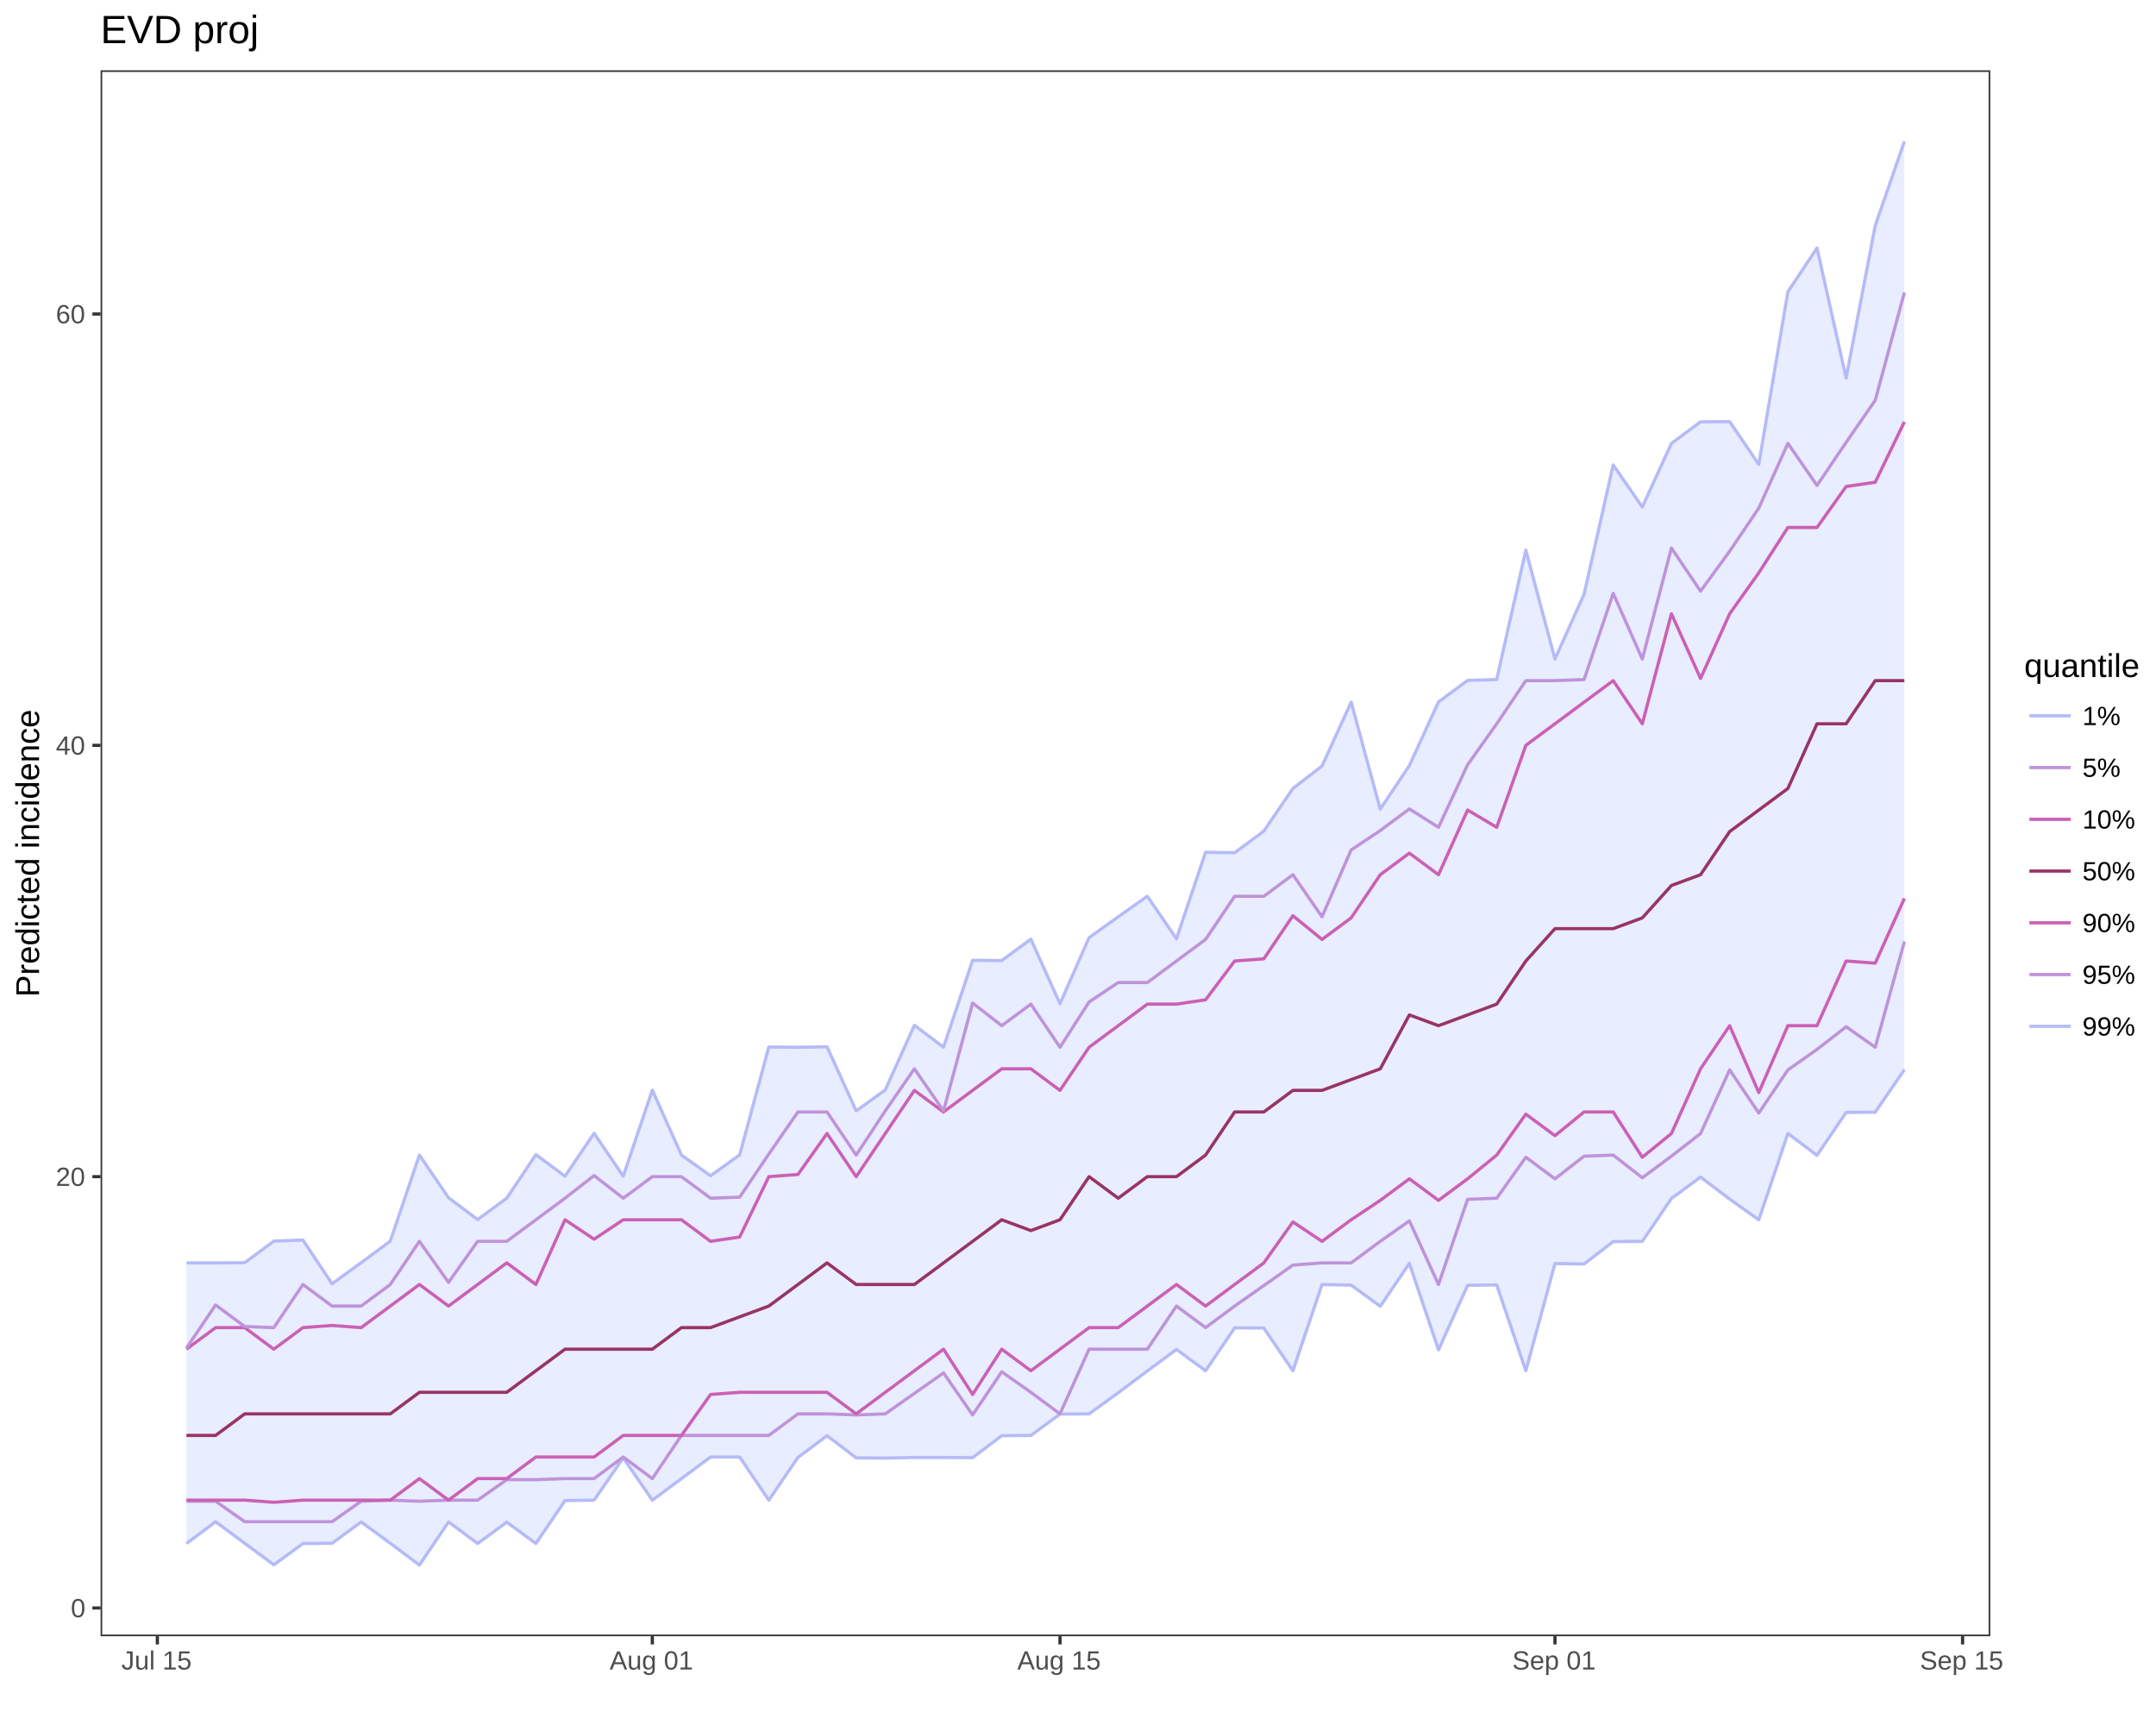
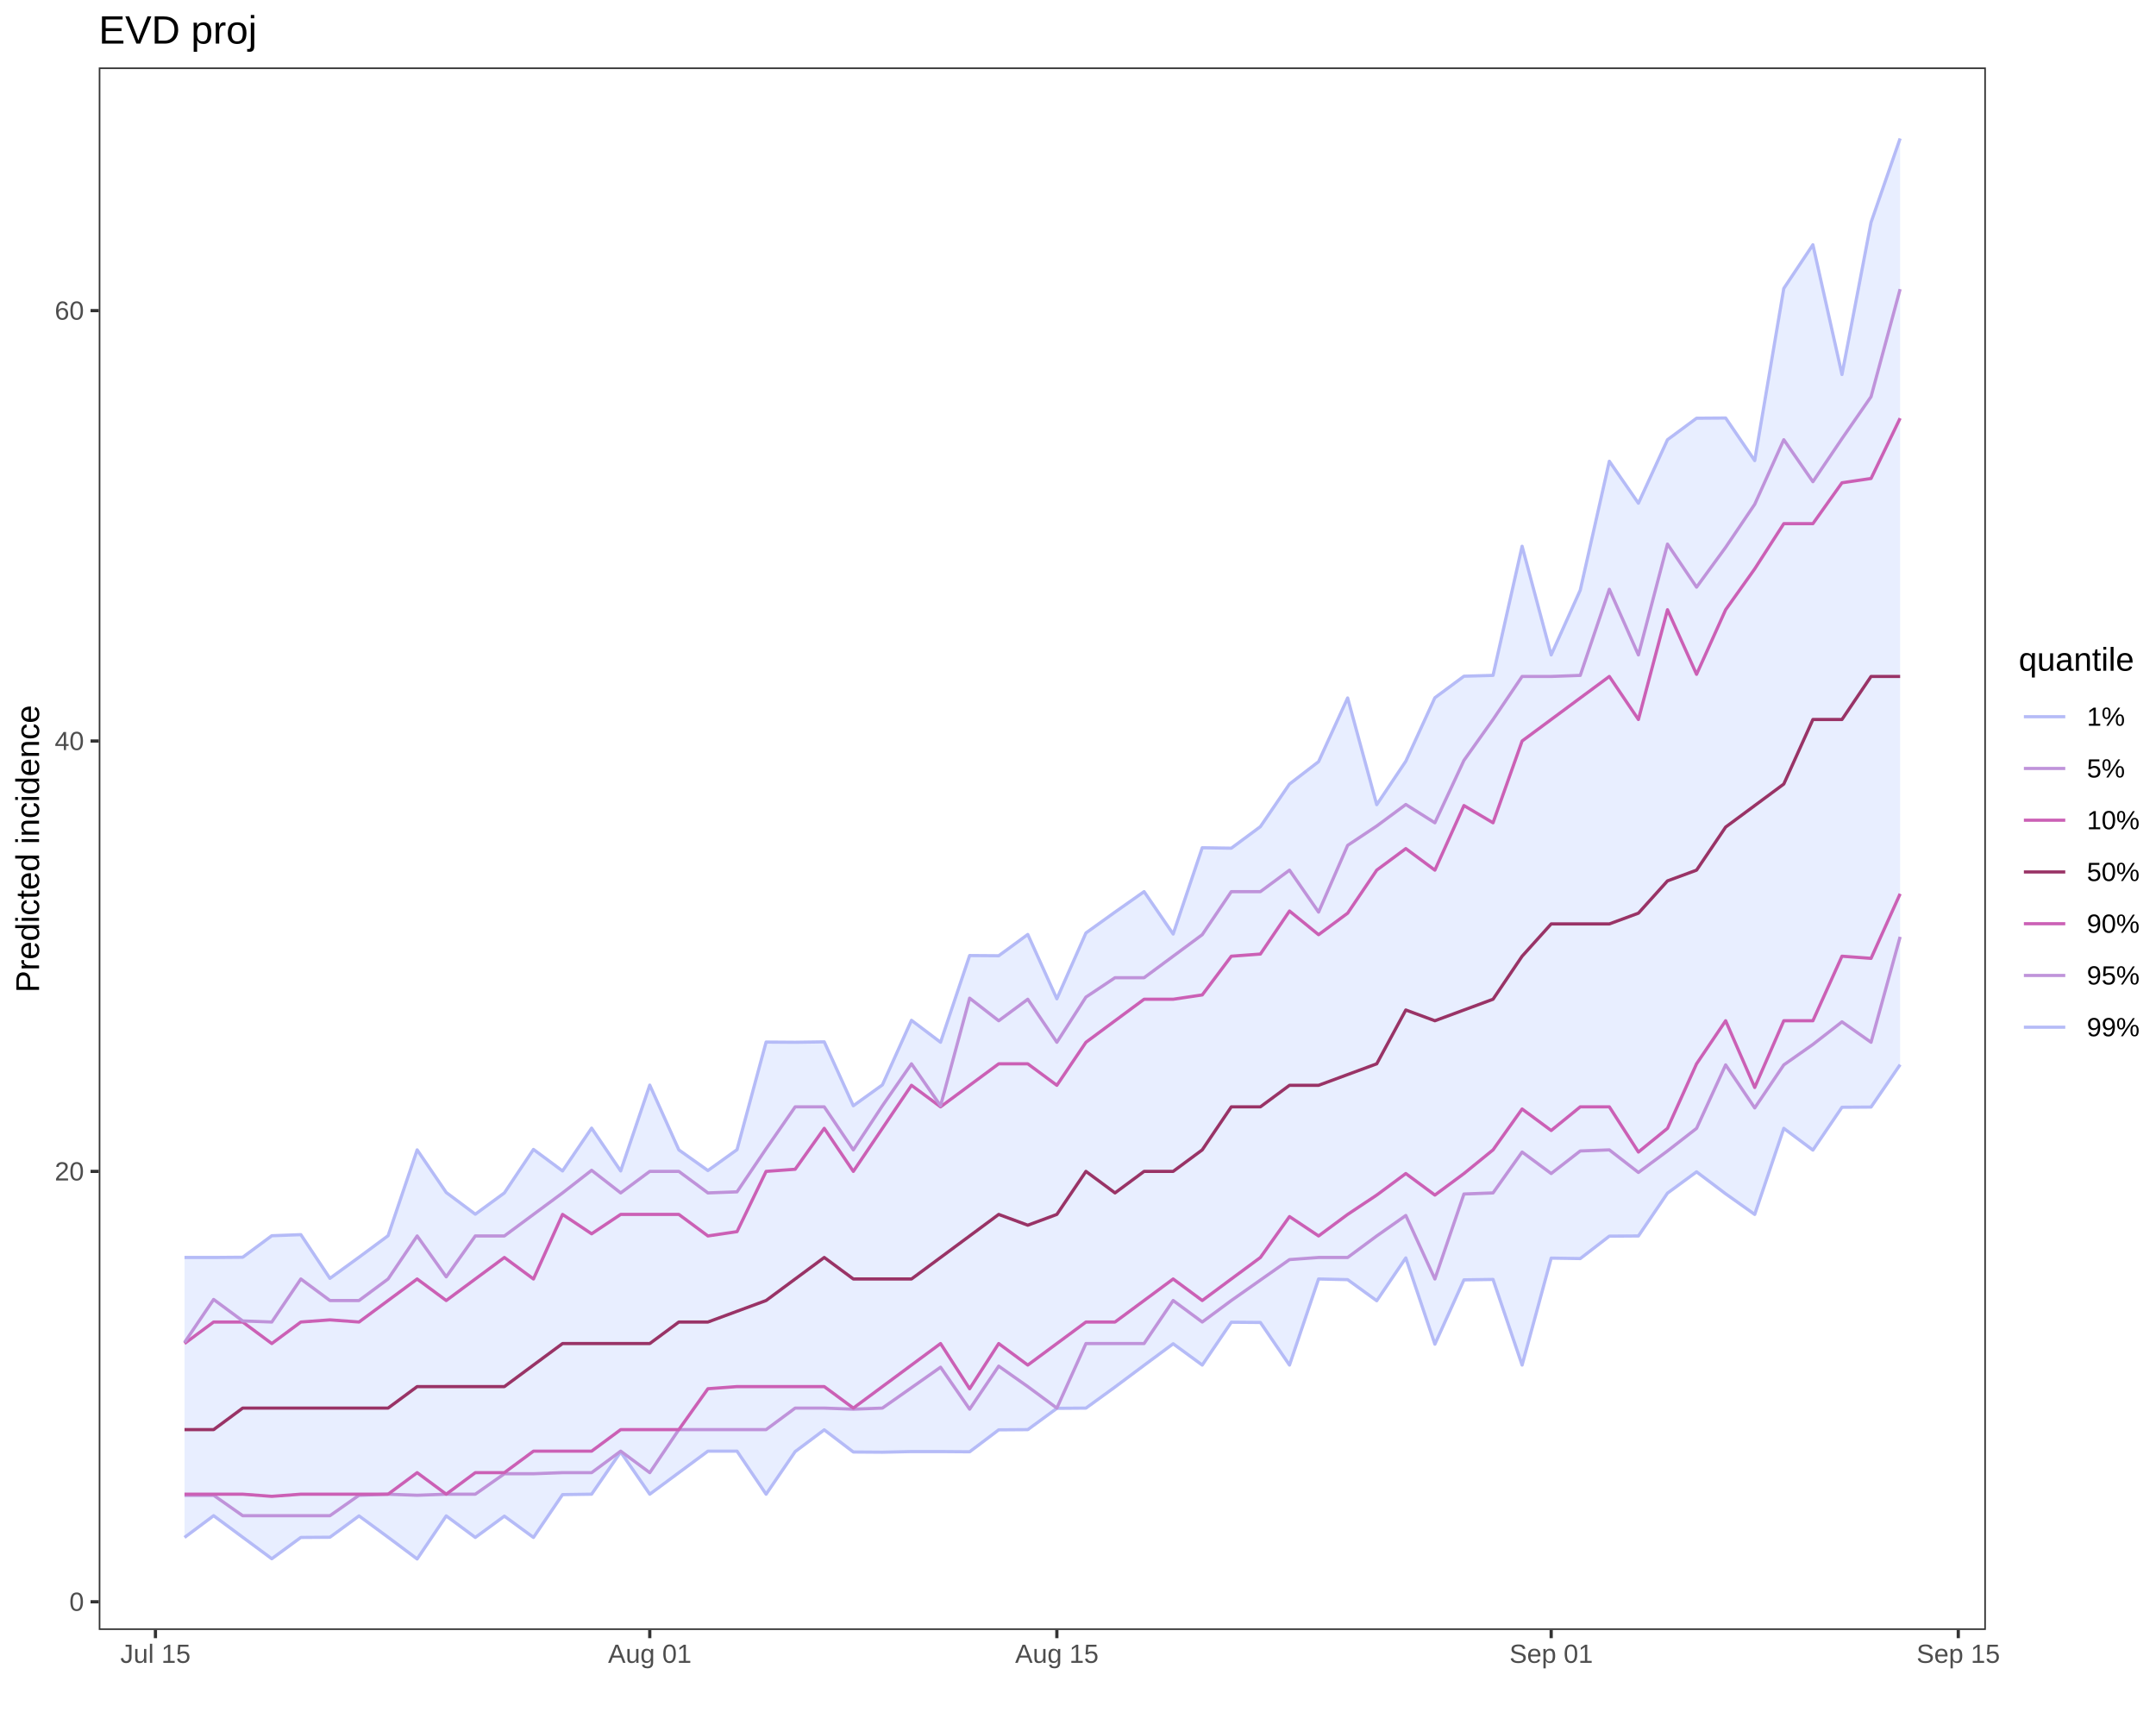
<svg xmlns="http://www.w3.org/2000/svg" viewBox="0 0 720.00 576.00">
  <defs>
    <style type="text/css">
-     line, polyline, path, rect, circle {
+     line, polyline, polygon, path, rect, circle {
      fill: none;
      stroke: #000000;
      stroke-linecap: round;
      stroke-linejoin: round;
      stroke-miterlimit: 10.00;
    }
  </style>
  </defs>
  <rect width="100%" height="100%" style="stroke: none; fill: #FFFFFF;" />
  <rect x="0.00" y="0.00" width="720.00" height="576.00" style="stroke-width: 1.07; stroke: #FFFFFF; fill: #FFFFFF;" />
  <defs>
-     <clipPath id="cpMzMuNTg4N3w2NjQuNjV8NTQ2LjM2fDIzLjQ3Njc=">
-       <rect x="33.59" y="23.48" width="631.06" height="522.88" />
+     <clipPath id="cpMzIuOTh8NjYzLjE5fDU0NC4yN3wyMi41Mg==">
+       <rect x="32.98" y="22.52" width="630.21" height="521.75" />
    </clipPath>
  </defs>
-   <rect x="33.59" y="23.48" width="631.06" height="522.88" style="stroke-width: 1.07; stroke: none; fill: #FFFFFF;" clip-path="url(#cpMzMuNTg4N3w2NjQuNjV8NTQ2LjM2fDIzLjQ3Njc=)" />
-   <polyline points="62.27,421.70 72.00,421.70 81.72,421.63 91.44,414.43 101.17,414.07 110.89,428.69 120.61,421.63 130.34,414.43 140.06,385.70 149.79,399.96 159.51,407.23 169.23,400.10 178.96,385.55 188.68,392.76 198.40,378.43 208.13,392.76 217.85,364.02 227.57,385.70 237.30,392.61 247.02,385.63 256.75,349.62 266.47,349.69 276.19,349.55 285.92,370.94 295.64,363.95 305.36,342.35 315.09,349.69 324.81,320.67 334.53,320.74 344.26,313.61 353.98,335.15 363.70,313.11 373.43,306.13 383.15,299.28 392.88,313.47 402.60,284.59 412.32,284.74 422.05,277.54 431.77,263.28 441.49,255.79 451.22,234.47 460.94,270.19 470.66,255.65 480.39,234.40 490.11,227.20 499.83,226.91 509.56,183.71 519.28,220.07 529.01,198.40 538.73,155.26 548.45,169.30 558.18,148.06 567.90,140.86 577.62,140.79 587.35,155.05 597.07,97.44 606.79,82.82 616.52,126.24 626.24,75.33 635.97,47.24 635.97,357.18 626.24,371.37 616.52,371.44 606.79,385.77 597.07,378.50 587.35,407.30 577.62,400.39 567.90,393.04 558.18,400.17 548.45,414.50 538.73,414.57 529.01,422.06 519.28,421.92 509.56,457.71 499.83,429.05 490.11,429.19 480.39,450.72 470.66,421.85 460.94,436.18 451.22,429.12 441.49,428.91 431.77,457.71 422.05,443.45 412.32,443.38 402.60,457.71 392.88,450.58 383.15,457.78 373.43,465.05 363.70,472.11 353.98,472.18 344.26,479.31 334.53,479.39 324.81,486.73 315.09,486.66 305.36,486.66 295.64,486.87 285.92,486.80 276.19,479.39 266.47,486.66 256.75,500.92 247.02,486.51 237.30,486.51 227.57,493.72 217.85,500.92 208.13,486.80 198.40,500.92 188.68,501.06 178.96,515.39 169.23,508.26 159.51,515.39 149.79,508.19 140.06,522.59 130.34,515.32 120.61,508.19 110.89,515.32 101.17,515.39 91.44,522.52 81.72,515.32 72.00,508.12 62.27,515.39 " style="stroke-width: 1.07; stroke: none; fill: #B3C6FF; fill-opacity: 0.30;" clip-path="url(#cpMzMuNTg4N3w2NjQuNjV8NTQ2LjM2fDIzLjQ3Njc=)" />
-   <polyline points="62.27,515.39 72.00,508.12 81.72,515.32 91.44,522.52 101.17,515.39 110.89,515.32 120.61,508.19 130.34,515.32 140.06,522.59 149.79,508.19 159.51,515.39 169.23,508.26 178.96,515.39 188.68,501.06 198.40,500.92 208.13,486.80 217.85,500.92 227.57,493.72 237.30,486.51 247.02,486.51 256.75,500.92 266.47,486.66 276.19,479.39 285.92,486.80 295.64,486.87 305.36,486.66 315.09,486.66 324.81,486.73 334.53,479.39 344.26,479.31 353.98,472.18 363.70,472.11 373.43,465.05 383.15,457.78 392.88,450.58 402.60,457.71 412.32,443.38 422.05,443.45 431.77,457.71 441.49,428.91 451.22,429.12 460.94,436.18 470.66,421.85 480.39,450.72 490.11,429.19 499.83,429.05 509.56,457.71 519.28,421.92 529.01,422.06 538.73,414.57 548.45,414.50 558.18,400.17 567.90,393.04 577.62,400.39 587.35,407.30 597.07,378.50 606.79,385.77 616.52,371.44 626.24,371.37 635.97,357.18 " style="stroke-width: 1.07; stroke: #B5BBF7; stroke-linecap: butt;" clip-path="url(#cpMzMuNTg4N3w2NjQuNjV8NTQ2LjM2fDIzLjQ3Njc=)" />
-   <polyline points="62.27,501.28 72.00,501.28 81.72,508.12 91.44,508.12 101.17,508.12 110.89,508.12 120.61,501.28 130.34,500.92 140.06,501.28 149.79,500.92 159.51,500.92 169.23,494.08 178.96,494.08 188.68,493.72 198.40,493.72 208.13,486.51 217.85,493.72 227.57,479.31 237.30,479.31 247.02,479.31 256.75,479.31 266.47,472.11 276.19,472.11 285.92,472.47 295.64,472.11 305.36,465.27 315.09,458.43 324.81,472.47 334.53,458.07 344.26,464.91 353.98,472.11 363.70,450.51 373.43,450.51 383.15,450.51 392.88,436.11 402.60,443.31 412.32,436.11 422.05,429.27 431.77,422.42 441.49,421.70 451.22,421.70 460.94,414.50 470.66,407.66 480.39,428.91 490.11,400.46 499.83,400.10 509.56,386.42 519.28,393.62 529.01,386.06 538.73,385.70 548.45,393.26 558.18,386.06 567.90,378.50 577.62,357.25 587.35,371.66 597.07,357.25 606.79,350.41 616.52,342.85 626.24,349.69 635.97,314.41 " style="stroke-width: 1.07; stroke: #BF93DA; stroke-linecap: butt;" clip-path="url(#cpMzMuNTg4N3w2NjQuNjV8NTQ2LjM2fDIzLjQ3Njc=)" />
-   <polyline points="62.27,500.92 72.00,500.92 81.72,500.92 91.44,501.64 101.17,500.92 110.89,500.92 120.61,500.92 130.34,500.92 140.06,493.72 149.79,500.92 159.51,493.72 169.23,493.72 178.96,486.51 188.68,486.51 198.40,486.51 208.13,479.31 217.85,479.31 227.57,479.31 237.30,465.63 247.02,464.91 256.75,464.91 266.47,464.91 276.19,464.91 285.92,472.11 295.64,464.91 305.36,457.71 315.09,450.51 324.81,465.63 334.53,450.51 344.26,457.71 353.98,450.51 363.70,443.31 373.43,443.31 383.15,436.11 392.88,428.91 402.60,436.11 412.32,428.91 422.05,421.70 431.77,408.02 441.49,414.50 451.22,407.30 460.94,400.82 470.66,393.62 480.39,400.82 490.11,393.62 499.83,385.70 509.56,372.02 519.28,379.22 529.01,371.30 538.73,371.30 548.45,386.42 558.18,378.50 567.90,356.89 577.62,342.49 587.35,364.81 597.07,342.49 606.79,342.49 616.52,320.89 626.24,321.61 635.97,300.00 " style="stroke-width: 1.07; stroke: #CB60B5; stroke-linecap: butt;" clip-path="url(#cpMzMuNTg4N3w2NjQuNjV8NTQ2LjM2fDIzLjQ3Njc=)" />
-   <polyline points="62.27,479.31 72.00,479.31 81.72,472.11 91.44,472.11 101.17,472.11 110.89,472.11 120.61,472.11 130.34,472.11 140.06,464.91 149.79,464.91 159.51,464.91 169.23,464.91 178.96,457.71 188.68,450.51 198.40,450.51 208.13,450.51 217.85,450.51 227.57,443.31 237.30,443.31 247.02,439.71 256.75,436.11 266.47,428.91 276.19,421.70 285.92,428.91 295.64,428.91 305.36,428.91 315.09,421.70 324.81,414.50 334.53,407.30 344.26,410.90 353.98,407.30 363.70,392.90 373.43,400.10 383.15,392.90 392.88,392.90 402.60,385.70 412.32,371.30 422.05,371.30 431.77,364.09 441.49,364.09 451.22,360.49 460.94,356.89 470.66,338.89 480.39,342.49 490.11,338.89 499.83,335.29 509.56,320.89 519.28,310.09 529.01,310.09 538.73,310.09 548.45,306.49 558.18,295.68 567.90,292.08 577.62,277.68 587.35,270.48 597.07,263.28 606.79,241.68 616.52,241.68 626.24,227.27 635.97,227.27 " style="stroke-width: 1.07; stroke: #993366; stroke-linecap: butt;" clip-path="url(#cpMzMuNTg4N3w2NjQuNjV8NTQ2LjM2fDIzLjQ3Njc=)" />
-   <polyline points="62.27,450.51 72.00,443.31 81.72,443.31 91.44,450.51 101.17,443.31 110.89,442.59 120.61,443.31 130.34,436.11 140.06,428.91 149.79,436.11 159.51,428.91 169.23,421.70 178.96,428.91 188.68,407.30 198.40,413.78 208.13,407.30 217.85,407.30 227.57,407.30 237.30,414.50 247.02,413.06 256.75,392.90 266.47,392.18 276.19,378.50 285.92,392.90 295.64,378.50 305.36,364.09 315.09,371.30 324.81,364.09 334.53,356.89 344.26,356.89 353.98,364.09 363.70,349.69 373.43,342.49 383.15,335.29 392.88,335.29 402.60,333.85 412.32,320.89 422.05,320.17 431.77,305.77 441.49,313.69 451.22,306.49 460.94,292.08 470.66,284.88 480.39,292.08 490.11,270.48 499.83,276.24 509.56,248.88 519.28,241.68 529.01,234.47 538.73,227.27 548.45,241.68 558.18,204.95 567.90,226.55 577.62,204.95 587.35,191.27 597.07,176.14 606.79,176.14 616.52,162.46 626.24,161.02 635.97,140.86 " style="stroke-width: 1.07; stroke: #CB60B5; stroke-linecap: butt;" clip-path="url(#cpMzMuNTg4N3w2NjQuNjV8NTQ2LjM2fDIzLjQ3Njc=)" />
-   <polyline points="62.27,450.15 72.00,435.75 81.72,442.95 91.44,443.31 101.17,428.91 110.89,436.11 120.61,436.11 130.34,428.91 140.06,414.50 149.79,428.19 159.51,414.50 169.23,414.50 178.96,407.30 188.68,400.10 198.40,392.54 208.13,400.10 217.85,392.90 227.57,392.90 237.30,400.10 247.02,399.74 256.75,385.34 266.47,371.30 276.19,371.30 285.92,385.70 295.64,370.94 305.36,356.89 315.09,370.94 324.81,334.93 334.53,342.49 344.26,335.29 353.98,349.69 363.70,334.57 373.43,328.09 383.15,328.09 392.88,320.89 402.60,313.69 412.32,299.28 422.05,299.28 431.77,292.08 441.49,306.13 451.22,283.80 460.94,277.32 470.66,270.12 480.39,276.24 490.11,255.36 499.83,241.68 509.56,227.27 519.28,227.27 529.01,226.91 538.73,198.11 548.45,220.07 558.18,182.99 567.90,197.39 577.62,184.07 587.35,169.66 597.07,148.06 606.79,162.10 616.52,147.70 626.24,133.66 635.97,97.65 " style="stroke-width: 1.07; stroke: #BF93DA; stroke-linecap: butt;" clip-path="url(#cpMzMuNTg4N3w2NjQuNjV8NTQ2LjM2fDIzLjQ3Njc=)" />
-   <polyline points="62.27,421.70 72.00,421.70 81.72,421.63 91.44,414.43 101.17,414.07 110.89,428.69 120.61,421.63 130.34,414.43 140.06,385.70 149.79,399.96 159.51,407.23 169.23,400.10 178.96,385.55 188.68,392.76 198.40,378.43 208.13,392.76 217.85,364.02 227.57,385.70 237.30,392.61 247.02,385.63 256.75,349.62 266.47,349.69 276.19,349.55 285.92,370.94 295.64,363.95 305.36,342.35 315.09,349.69 324.81,320.67 334.53,320.74 344.26,313.61 353.98,335.15 363.70,313.11 373.43,306.13 383.15,299.28 392.88,313.47 402.60,284.59 412.32,284.74 422.05,277.54 431.77,263.28 441.49,255.79 451.22,234.47 460.94,270.19 470.66,255.65 480.39,234.40 490.11,227.20 499.83,226.91 509.56,183.71 519.28,220.07 529.01,198.40 538.73,155.26 548.45,169.30 558.18,148.06 567.90,140.86 577.62,140.79 587.35,155.05 597.07,97.44 606.79,82.82 616.52,126.24 626.24,75.33 635.97,47.24 " style="stroke-width: 1.07; stroke: #B5BBF7; stroke-linecap: butt;" clip-path="url(#cpMzMuNTg4N3w2NjQuNjV8NTQ2LjM2fDIzLjQ3Njc=)" />
-   <rect x="33.59" y="23.48" width="631.06" height="522.88" style="stroke-width: 1.07; stroke: #333333;" clip-path="url(#cpMzMuNTg4N3w2NjQuNjV8NTQ2LjM2fDIzLjQ3Njc=)" />
+   <rect x="32.98" y="22.52" width="630.21" height="521.75" style="stroke-width: 1.07; stroke: none; fill: #FFFFFF;" clip-path="url(#cpMzIuOTh8NjYzLjE5fDU0NC4yN3wyMi41Mg==)" />
+   <polygon points="61.62,419.89 71.34,419.89 81.05,419.81 90.76,412.63 100.47,412.27 110.18,426.86 119.89,419.81 129.60,412.63 139.31,383.96 149.02,398.19 158.73,405.44 168.44,398.33 178.15,383.81 187.86,391.00 197.57,376.70 207.28,391.00 216.99,362.33 226.70,383.96 236.41,390.86 246.13,383.89 255.84,347.96 265.55,348.03 275.26,347.89 284.97,369.23 294.68,362.26 304.39,340.70 314.10,348.03 323.81,319.07 333.52,319.14 343.23,312.03 352.94,333.52 362.65,311.53 372.36,304.56 382.07,297.73 391.78,311.89 401.49,283.07 411.20,283.22 420.91,276.03 430.63,261.80 440.34,254.33 450.05,233.06 459.76,268.70 469.47,254.19 479.18,232.99 488.89,225.80 498.60,225.52 508.31,182.40 518.02,218.69 527.73,197.06 537.44,154.02 547.15,168.03 556.86,146.83 566.57,139.65 576.28,139.58 585.99,153.80 595.70,96.32 605.42,81.73 615.13,125.06 624.84,74.26 634.55,46.24 634.55,355.50 624.84,369.66 615.13,369.73 605.42,384.03 595.70,376.77 585.99,405.51 576.28,398.62 566.57,391.29 556.86,398.40 547.15,412.70 537.44,412.77 527.73,420.25 518.02,420.10 508.31,455.81 498.60,427.22 488.89,427.36 479.18,448.84 469.47,420.03 459.76,434.33 450.05,427.29 440.34,427.07 430.63,455.81 420.91,441.59 411.20,441.51 401.49,455.81 391.78,448.70 382.07,455.89 372.36,463.14 362.65,470.18 352.94,470.26 343.23,477.37 333.52,477.44 323.81,484.77 314.10,484.70 304.39,484.70 294.68,484.91 284.97,484.84 275.26,477.44 265.55,484.70 255.84,498.93 246.13,484.56 236.41,484.56 226.70,491.74 216.99,498.93 207.28,484.84 197.57,498.93 187.86,499.07 178.15,513.37 168.44,506.26 158.73,513.37 149.02,506.18 139.31,520.56 129.60,513.30 119.89,506.18 110.18,513.30 100.47,513.37 90.76,520.48 81.05,513.30 71.34,506.11 61.62,513.37 " style="stroke-width: 1.07; stroke: none; fill: #B3C6FF; fill-opacity: 0.30;" clip-path="url(#cpMzIuOTh8NjYzLjE5fDU0NC4yN3wyMi41Mg==)" />
+   <polyline points="61.62,513.37 71.34,506.11 81.05,513.30 90.76,520.48 100.47,513.37 110.18,513.30 119.89,506.18 129.60,513.30 139.31,520.56 149.02,506.18 158.73,513.37 168.44,506.26 178.15,513.37 187.86,499.07 197.57,498.93 207.28,484.84 216.99,498.93 226.70,491.74 236.41,484.56 246.13,484.56 255.84,498.93 265.55,484.70 275.26,477.44 284.97,484.84 294.68,484.91 304.39,484.70 314.10,484.70 323.81,484.77 333.52,477.44 343.23,477.37 352.94,470.26 362.65,470.18 372.36,463.14 382.07,455.89 391.78,448.70 401.49,455.81 411.20,441.51 420.91,441.59 430.63,455.81 440.34,427.07 450.05,427.29 459.76,434.33 469.47,420.03 479.18,448.84 488.89,427.36 498.60,427.22 508.31,455.81 518.02,420.10 527.73,420.25 537.44,412.77 547.15,412.70 556.86,398.40 566.57,391.29 576.28,398.62 585.99,405.51 595.70,376.77 605.42,384.03 615.13,369.73 624.84,369.66 634.55,355.50 " style="stroke-width: 1.07; stroke: #B5BBF7; stroke-linecap: butt;" clip-path="url(#cpMzIuOTh8NjYzLjE5fDU0NC4yN3wyMi41Mg==)" />
+   <polyline points="61.62,499.29 71.34,499.29 81.05,506.11 90.76,506.11 100.47,506.11 110.18,506.11 119.89,499.29 129.60,498.93 139.31,499.29 149.02,498.93 158.73,498.93 168.44,492.10 178.15,492.10 187.86,491.74 197.57,491.74 207.28,484.56 216.99,491.74 226.70,477.37 236.41,477.37 246.13,477.37 255.84,477.37 265.55,470.18 275.26,470.18 284.97,470.54 294.68,470.18 304.39,463.36 314.10,456.53 323.81,470.54 333.52,456.17 343.23,463.00 352.94,470.18 362.65,448.63 372.36,448.63 382.07,448.63 391.78,434.26 401.49,441.44 411.20,434.26 420.91,427.43 430.63,420.60 440.34,419.89 450.05,419.89 459.76,412.70 469.47,405.87 479.18,427.07 488.89,398.69 498.60,398.33 508.31,384.68 518.02,391.86 527.73,384.32 537.44,383.96 547.15,391.50 556.86,384.32 566.57,376.77 576.28,355.58 585.99,369.95 595.70,355.58 605.42,348.75 615.13,341.20 624.84,348.03 634.55,312.82 " style="stroke-width: 1.07; stroke: #BF93DA; stroke-linecap: butt;" clip-path="url(#cpMzIuOTh8NjYzLjE5fDU0NC4yN3wyMi41Mg==)" />
+   <polyline points="61.62,498.93 71.34,498.93 81.05,498.93 90.76,499.65 100.47,498.93 110.18,498.93 119.89,498.93 129.60,498.93 139.31,491.74 149.02,498.93 158.73,491.74 168.44,491.74 178.15,484.56 187.86,484.56 197.57,484.56 207.28,477.37 216.99,477.37 226.70,477.37 236.41,463.72 246.13,463.00 255.84,463.00 265.55,463.00 275.26,463.00 284.97,470.18 294.68,463.00 304.39,455.81 314.10,448.63 323.81,463.72 333.52,448.63 343.23,455.81 352.94,448.63 362.65,441.44 372.36,441.44 382.07,434.26 391.78,427.07 401.49,434.26 411.20,427.07 420.91,419.89 430.63,406.23 440.34,412.70 450.05,405.51 459.76,399.05 469.47,391.86 479.18,399.05 488.89,391.86 498.60,383.96 508.31,370.31 518.02,377.49 527.73,369.59 537.44,369.59 547.15,384.68 556.86,376.77 566.57,355.22 576.28,340.84 585.99,363.12 595.70,340.84 605.42,340.84 615.13,319.29 624.84,320.01 634.55,298.45 " style="stroke-width: 1.07; stroke: #CB60B5; stroke-linecap: butt;" clip-path="url(#cpMzIuOTh8NjYzLjE5fDU0NC4yN3wyMi41Mg==)" />
+   <polyline points="61.62,477.37 71.34,477.37 81.05,470.18 90.76,470.18 100.47,470.18 110.18,470.18 119.89,470.18 129.60,470.18 139.31,463.00 149.02,463.00 158.73,463.00 168.44,463.00 178.15,455.81 187.86,448.63 197.57,448.63 207.28,448.63 216.99,448.63 226.70,441.44 236.41,441.44 246.13,437.85 255.84,434.26 265.55,427.07 275.26,419.89 284.97,427.07 294.68,427.07 304.39,427.07 314.10,419.89 323.81,412.70 333.52,405.51 343.23,409.11 352.94,405.51 362.65,391.14 372.36,398.33 382.07,391.14 391.78,391.14 401.49,383.96 411.20,369.59 420.91,369.59 430.63,362.40 440.34,362.40 450.05,358.81 459.76,355.22 469.47,337.25 479.18,340.84 488.89,337.25 498.60,333.66 508.31,319.29 518.02,308.51 527.73,308.51 537.44,308.51 547.15,304.92 556.86,294.14 566.57,290.55 576.28,276.17 585.99,268.99 595.70,261.80 605.42,240.25 615.13,240.25 624.84,225.88 634.55,225.88 " style="stroke-width: 1.07; stroke: #993366; stroke-linecap: butt;" clip-path="url(#cpMzIuOTh8NjYzLjE5fDU0NC4yN3wyMi41Mg==)" />
+   <polyline points="61.62,448.63 71.34,441.44 81.05,441.44 90.76,448.63 100.47,441.44 110.18,440.72 119.89,441.44 129.60,434.26 139.31,427.07 149.02,434.26 158.73,427.07 168.44,419.89 178.15,427.07 187.86,405.51 197.57,411.98 207.28,405.51 216.99,405.51 226.70,405.51 236.41,412.70 246.13,411.26 255.84,391.14 265.55,390.43 275.26,376.77 284.97,391.14 294.68,376.77 304.39,362.40 314.10,369.59 323.81,362.40 333.52,355.22 343.23,355.22 352.94,362.40 362.65,348.03 372.36,340.84 382.07,333.66 391.78,333.66 401.49,332.22 411.20,319.29 420.91,318.57 430.63,304.20 440.34,312.10 450.05,304.92 459.76,290.55 469.47,283.36 479.18,290.55 488.89,268.99 498.60,274.74 508.31,247.43 518.02,240.25 527.73,233.06 537.44,225.88 547.15,240.25 556.86,203.60 566.57,225.16 576.28,203.60 585.99,189.95 595.70,174.86 605.42,174.86 615.13,161.21 624.84,159.77 634.55,139.65 " style="stroke-width: 1.07; stroke: #CB60B5; stroke-linecap: butt;" clip-path="url(#cpMzIuOTh8NjYzLjE5fDU0NC4yN3wyMi41Mg==)" />
+   <polyline points="61.62,448.27 71.34,433.90 81.05,441.08 90.76,441.44 100.47,427.07 110.18,434.26 119.89,434.26 129.60,427.07 139.31,412.70 149.02,426.35 158.73,412.70 168.44,412.70 178.15,405.51 187.86,398.33 197.57,390.78 207.28,398.33 216.99,391.14 226.70,391.14 236.41,398.33 246.13,397.97 255.84,383.60 265.55,369.59 275.26,369.59 284.97,383.96 294.68,369.23 304.39,355.22 314.10,369.23 323.81,333.30 333.52,340.84 343.23,333.66 352.94,348.03 362.65,332.94 372.36,326.47 382.07,326.47 391.78,319.29 401.49,312.10 411.20,297.73 420.91,297.73 430.63,290.55 440.34,304.56 450.05,282.28 459.76,275.82 469.47,268.63 479.18,274.74 488.89,253.90 498.60,240.25 508.31,225.88 518.02,225.88 527.73,225.52 537.44,196.77 547.15,218.69 556.86,181.68 566.57,196.06 576.28,182.76 585.99,168.39 595.70,146.83 605.42,160.85 615.13,146.48 624.84,132.46 634.55,96.54 " style="stroke-width: 1.07; stroke: #BF93DA; stroke-linecap: butt;" clip-path="url(#cpMzIuOTh8NjYzLjE5fDU0NC4yN3wyMi41Mg==)" />
+   <polyline points="61.62,419.89 71.34,419.89 81.05,419.81 90.76,412.63 100.47,412.27 110.18,426.86 119.89,419.81 129.60,412.63 139.31,383.96 149.02,398.19 158.73,405.44 168.44,398.33 178.15,383.81 187.86,391.00 197.57,376.70 207.28,391.00 216.99,362.33 226.70,383.96 236.41,390.86 246.13,383.89 255.84,347.96 265.55,348.03 275.26,347.89 284.97,369.23 294.68,362.26 304.39,340.70 314.10,348.03 323.81,319.07 333.52,319.14 343.23,312.03 352.94,333.52 362.65,311.53 372.36,304.56 382.07,297.73 391.78,311.89 401.49,283.07 411.20,283.22 420.91,276.03 430.63,261.80 440.34,254.33 450.05,233.06 459.76,268.70 469.47,254.19 479.18,232.99 488.89,225.80 498.60,225.52 508.31,182.40 518.02,218.69 527.73,197.06 537.44,154.02 547.15,168.03 556.86,146.83 566.57,139.65 576.28,139.58 585.99,153.80 595.70,96.32 605.42,81.73 615.13,125.06 624.84,74.26 634.55,46.24 " style="stroke-width: 1.07; stroke: #B5BBF7; stroke-linecap: butt;" clip-path="url(#cpMzIuOTh8NjYzLjE5fDU0NC4yN3wyMi41Mg==)" />
+   <rect x="32.98" y="22.52" width="630.21" height="521.75" style="stroke-width: 1.07; stroke: #333333;" clip-path="url(#cpMzIuOTh8NjYzLjE5fDU0NC4yN3wyMi41Mg==)" />
  <defs>
-     <clipPath id="cpMHw3MjB8NTc2fDA=">
+     <clipPath id="cpMC4wMHw3MjAuMDB8NTc2LjAwfDAuMDA=">
      <rect x="0.00" y="0.00" width="720.00" height="576.00" />
    </clipPath>
  </defs>
-   <g clip-path="url(#cpMHw3MjB8NTc2fDA=)">
-     <text x="23.65" y="540.02" style="font-size: 8.80px; fill: #4D4D4D; font-family: Liberation Sans;" textLength="5.01px" lengthAdjust="spacingAndGlyphs">0</text>
+   <g clip-path="url(#cpMC4wMHw3MjAuMDB8NTc2LjAwfDAuMDA=)">
+     <text x="23.16" y="537.88" style="font-size: 8.80px; fill: #4D4D4D; font-family: Liberation Sans;" textLength="4.89px" lengthAdjust="spacingAndGlyphs">0</text>
  </g>
-   <g clip-path="url(#cpMHw3MjB8NTc2fDA=)">
-     <text x="18.65" y="395.99" style="font-size: 8.80px; fill: #4D4D4D; font-family: Liberation Sans;" textLength="10.01px" lengthAdjust="spacingAndGlyphs">20</text>
+   <g clip-path="url(#cpMC4wMHw3MjAuMDB8NTc2LjAwfDAuMDA=)">
+     <text x="18.27" y="394.17" style="font-size: 8.80px; fill: #4D4D4D; font-family: Liberation Sans;" textLength="9.78px" lengthAdjust="spacingAndGlyphs">20</text>
  </g>
-   <g clip-path="url(#cpMHw3MjB8NTc2fDA=)">
-     <text x="18.65" y="251.97" style="font-size: 8.80px; fill: #4D4D4D; font-family: Liberation Sans;" textLength="10.01px" lengthAdjust="spacingAndGlyphs">40</text>
+   <g clip-path="url(#cpMC4wMHw3MjAuMDB8NTc2LjAwfDAuMDA=)">
+     <text x="18.27" y="250.46" style="font-size: 8.80px; fill: #4D4D4D; font-family: Liberation Sans;" textLength="9.78px" lengthAdjust="spacingAndGlyphs">40</text>
  </g>
-   <g clip-path="url(#cpMHw3MjB8NTc2fDA=)">
-     <text x="18.65" y="107.95" style="font-size: 8.80px; fill: #4D4D4D; font-family: Liberation Sans;" textLength="10.01px" lengthAdjust="spacingAndGlyphs">60</text>
+   <g clip-path="url(#cpMC4wMHw3MjAuMDB8NTc2LjAwfDAuMDA=)">
+     <text x="18.27" y="106.75" style="font-size: 8.80px; fill: #4D4D4D; font-family: Liberation Sans;" textLength="9.78px" lengthAdjust="spacingAndGlyphs">60</text>
  </g>
-   <polyline points="30.85,536.92 33.59,536.92 " style="stroke-width: 1.07; stroke: #333333; stroke-linecap: butt;" clip-path="url(#cpMHw3MjB8NTc2fDA=)" />
-   <polyline points="30.85,392.90 33.59,392.90 " style="stroke-width: 1.07; stroke: #333333; stroke-linecap: butt;" clip-path="url(#cpMHw3MjB8NTc2fDA=)" />
-   <polyline points="30.85,248.88 33.59,248.88 " style="stroke-width: 1.07; stroke: #333333; stroke-linecap: butt;" clip-path="url(#cpMHw3MjB8NTc2fDA=)" />
-   <polyline points="30.85,104.85 33.59,104.85 " style="stroke-width: 1.07; stroke: #333333; stroke-linecap: butt;" clip-path="url(#cpMHw3MjB8NTc2fDA=)" />
-   <polyline points="52.55,549.10 52.55,546.36 " style="stroke-width: 1.07; stroke: #333333; stroke-linecap: butt;" clip-path="url(#cpMHw3MjB8NTc2fDA=)" />
-   <polyline points="217.85,549.10 217.85,546.36 " style="stroke-width: 1.07; stroke: #333333; stroke-linecap: butt;" clip-path="url(#cpMHw3MjB8NTc2fDA=)" />
-   <polyline points="353.98,549.10 353.98,546.36 " style="stroke-width: 1.07; stroke: #333333; stroke-linecap: butt;" clip-path="url(#cpMHw3MjB8NTc2fDA=)" />
-   <polyline points="519.28,549.10 519.28,546.36 " style="stroke-width: 1.07; stroke: #333333; stroke-linecap: butt;" clip-path="url(#cpMHw3MjB8NTc2fDA=)" />
-   <polyline points="655.41,549.10 655.41,546.36 " style="stroke-width: 1.07; stroke: #333333; stroke-linecap: butt;" clip-path="url(#cpMHw3MjB8NTc2fDA=)" />
-   <g clip-path="url(#cpMHw3MjB8NTc2fDA=)">
-     <text x="40.54" y="557.48" style="font-size: 8.80px; fill: #4D4D4D; font-family: Liberation Sans;" textLength="24.02px" lengthAdjust="spacingAndGlyphs">Jul 15</text>
+   <polyline points="30.24,534.85 32.98,534.85 " style="stroke-width: 1.07; stroke: #333333; stroke-linecap: butt;" clip-path="url(#cpMC4wMHw3MjAuMDB8NTc2LjAwfDAuMDA=)" />
+   <polyline points="30.24,391.14 32.98,391.14 " style="stroke-width: 1.07; stroke: #333333; stroke-linecap: butt;" clip-path="url(#cpMC4wMHw3MjAuMDB8NTc2LjAwfDAuMDA=)" />
+   <polyline points="30.24,247.43 32.98,247.43 " style="stroke-width: 1.07; stroke: #333333; stroke-linecap: butt;" clip-path="url(#cpMC4wMHw3MjAuMDB8NTc2LjAwfDAuMDA=)" />
+   <polyline points="30.24,103.72 32.98,103.72 " style="stroke-width: 1.07; stroke: #333333; stroke-linecap: butt;" clip-path="url(#cpMC4wMHw3MjAuMDB8NTc2LjAwfDAuMDA=)" />
+   <polyline points="51.91,547.01 51.91,544.27 " style="stroke-width: 1.07; stroke: #333333; stroke-linecap: butt;" clip-path="url(#cpMC4wMHw3MjAuMDB8NTc2LjAwfDAuMDA=)" />
+   <polyline points="216.99,547.01 216.99,544.27 " style="stroke-width: 1.07; stroke: #333333; stroke-linecap: butt;" clip-path="url(#cpMC4wMHw3MjAuMDB8NTc2LjAwfDAuMDA=)" />
+   <polyline points="352.94,547.01 352.94,544.27 " style="stroke-width: 1.07; stroke: #333333; stroke-linecap: butt;" clip-path="url(#cpMC4wMHw3MjAuMDB8NTc2LjAwfDAuMDA=)" />
+   <polyline points="518.02,547.01 518.02,544.27 " style="stroke-width: 1.07; stroke: #333333; stroke-linecap: butt;" clip-path="url(#cpMC4wMHw3MjAuMDB8NTc2LjAwfDAuMDA=)" />
+   <polyline points="653.97,547.01 653.97,544.27 " style="stroke-width: 1.07; stroke: #333333; stroke-linecap: butt;" clip-path="url(#cpMC4wMHw3MjAuMDB8NTc2LjAwfDAuMDA=)" />
+   <g clip-path="url(#cpMC4wMHw3MjAuMDB8NTc2LjAwfDAuMDA=)">
+     <text x="40.18" y="555.25" style="font-size: 8.80px; fill: #4D4D4D; font-family: Liberation Sans;" textLength="23.47px" lengthAdjust="spacingAndGlyphs">Jul 15</text>
  </g>
-   <g clip-path="url(#cpMHw3MjB8NTc2fDA=)">
-     <text x="203.59" y="557.48" style="font-size: 8.80px; fill: #4D4D4D; font-family: Liberation Sans;" textLength="28.52px" lengthAdjust="spacingAndGlyphs">Aug 01</text>
+   <g clip-path="url(#cpMC4wMHw3MjAuMDB8NTc2LjAwfDAuMDA=)">
+     <text x="203.06" y="555.25" style="font-size: 8.80px; fill: #4D4D4D; font-family: Liberation Sans;" textLength="27.88px" lengthAdjust="spacingAndGlyphs">Aug 01</text>
  </g>
-   <g clip-path="url(#cpMHw3MjB8NTc2fDA=)">
-     <text x="339.72" y="557.48" style="font-size: 8.80px; fill: #4D4D4D; font-family: Liberation Sans;" textLength="28.52px" lengthAdjust="spacingAndGlyphs">Aug 15</text>
+   <g clip-path="url(#cpMC4wMHw3MjAuMDB8NTc2LjAwfDAuMDA=)">
+     <text x="339.00" y="555.25" style="font-size: 8.80px; fill: #4D4D4D; font-family: Liberation Sans;" textLength="27.88px" lengthAdjust="spacingAndGlyphs">Aug 15</text>
  </g>
-   <g clip-path="url(#cpMHw3MjB8NTc2fDA=)">
-     <text x="505.02" y="557.48" style="font-size: 8.80px; fill: #4D4D4D; font-family: Liberation Sans;" textLength="28.52px" lengthAdjust="spacingAndGlyphs">Sep 01</text>
+   <g clip-path="url(#cpMC4wMHw3MjAuMDB8NTc2LjAwfDAuMDA=)">
+     <text x="504.08" y="555.25" style="font-size: 8.80px; fill: #4D4D4D; font-family: Liberation Sans;" textLength="27.88px" lengthAdjust="spacingAndGlyphs">Sep 01</text>
  </g>
-   <g clip-path="url(#cpMHw3MjB8NTc2fDA=)">
-     <text x="641.15" y="557.48" style="font-size: 8.80px; fill: #4D4D4D; font-family: Liberation Sans;" textLength="28.52px" lengthAdjust="spacingAndGlyphs">Sep 15</text>
+   <g clip-path="url(#cpMC4wMHw3MjAuMDB8NTc2LjAwfDAuMDA=)">
+     <text x="640.03" y="555.25" style="font-size: 8.80px; fill: #4D4D4D; font-family: Liberation Sans;" textLength="27.88px" lengthAdjust="spacingAndGlyphs">Sep 15</text>
  </g>
-   <g clip-path="url(#cpMHw3MjB8NTc2fDA=)">
-     <text transform="translate(13.04,332.92) rotate(-90)" style="font-size: 11.00px; font-family: Liberation Sans;" textLength="96.00px" lengthAdjust="spacingAndGlyphs">Predicted incidence</text>
+   <g clip-path="url(#cpMC4wMHw3MjAuMDB8NTc2LjAwfDAuMDA=)">
+     <text transform="translate(13.04,331.43) rotate(-90)" style="font-size: 11.00px; font-family: Liberation Sans;" textLength="96.06px" lengthAdjust="spacingAndGlyphs">Predicted incidence</text>
  </g>
-   <rect x="675.99" y="218.50" width="38.53" height="132.84" style="stroke-width: 1.07; stroke: none; fill: #FFFFFF;" clip-path="url(#cpMHw3MjB8NTc2fDA=)" />
-   <g clip-path="url(#cpMHw3MjB8NTc2fDA=)">
-     <text x="675.99" y="226.06" style="font-size: 11.00px; font-family: Liberation Sans;" textLength="38.53px" lengthAdjust="spacingAndGlyphs">quantile</text>
+   <rect x="674.15" y="215.15" width="40.37" height="136.49" style="stroke-width: 1.07; stroke: none; fill: #FFFFFF;" clip-path="url(#cpMC4wMHw3MjAuMDB8NTc2LjAwfDAuMDA=)" />
+   <g clip-path="url(#cpMC4wMHw3MjAuMDB8NTc2LjAwfDAuMDA=)">
+     <text x="674.15" y="223.96" style="font-size: 11.00px; font-family: Liberation Sans;" textLength="38.56px" lengthAdjust="spacingAndGlyphs">quantile</text>
  </g>
-   <rect x="675.99" y="230.38" width="17.28" height="17.28" style="stroke-width: 1.07; stroke: none; fill: #FFFFFF;" clip-path="url(#cpMHw3MjB8NTc2fDA=)" />
-   <line x1="677.72" y1="239.02" x2="691.54" y2="239.02" style="stroke-width: 1.07; stroke: #B5BBF7; stroke-linecap: butt;" clip-path="url(#cpMHw3MjB8NTc2fDA=)" />
-   <rect x="675.99" y="247.66" width="17.28" height="17.28" style="stroke-width: 1.07; stroke: none; fill: #FFFFFF;" clip-path="url(#cpMHw3MjB8NTc2fDA=)" />
-   <line x1="677.72" y1="256.30" x2="691.54" y2="256.30" style="stroke-width: 1.07; stroke: #BF93DA; stroke-linecap: butt;" clip-path="url(#cpMHw3MjB8NTc2fDA=)" />
-   <rect x="675.99" y="264.94" width="17.28" height="17.28" style="stroke-width: 1.07; stroke: none; fill: #FFFFFF;" clip-path="url(#cpMHw3MjB8NTc2fDA=)" />
-   <line x1="677.72" y1="273.58" x2="691.54" y2="273.58" style="stroke-width: 1.07; stroke: #CB60B5; stroke-linecap: butt;" clip-path="url(#cpMHw3MjB8NTc2fDA=)" />
-   <rect x="675.99" y="282.22" width="17.28" height="17.28" style="stroke-width: 1.07; stroke: none; fill: #FFFFFF;" clip-path="url(#cpMHw3MjB8NTc2fDA=)" />
-   <line x1="677.72" y1="290.86" x2="691.54" y2="290.86" style="stroke-width: 1.07; stroke: #993366; stroke-linecap: butt;" clip-path="url(#cpMHw3MjB8NTc2fDA=)" />
-   <rect x="675.99" y="299.50" width="17.28" height="17.28" style="stroke-width: 1.07; stroke: none; fill: #FFFFFF;" clip-path="url(#cpMHw3MjB8NTc2fDA=)" />
-   <line x1="677.72" y1="308.14" x2="691.54" y2="308.14" style="stroke-width: 1.07; stroke: #CB60B5; stroke-linecap: butt;" clip-path="url(#cpMHw3MjB8NTc2fDA=)" />
-   <rect x="675.99" y="316.78" width="17.28" height="17.28" style="stroke-width: 1.07; stroke: none; fill: #FFFFFF;" clip-path="url(#cpMHw3MjB8NTc2fDA=)" />
-   <line x1="677.72" y1="325.42" x2="691.54" y2="325.42" style="stroke-width: 1.07; stroke: #BF93DA; stroke-linecap: butt;" clip-path="url(#cpMHw3MjB8NTc2fDA=)" />
-   <rect x="675.99" y="334.06" width="17.28" height="17.28" style="stroke-width: 1.07; stroke: none; fill: #FFFFFF;" clip-path="url(#cpMHw3MjB8NTc2fDA=)" />
-   <line x1="677.72" y1="342.70" x2="691.54" y2="342.70" style="stroke-width: 1.07; stroke: #B5BBF7; stroke-linecap: butt;" clip-path="url(#cpMHw3MjB8NTc2fDA=)" />
-   <g clip-path="url(#cpMHw3MjB8NTc2fDA=)">
-     <text x="695.43" y="242.11" style="font-size: 8.80px; font-family: Liberation Sans;" textLength="13.01px" lengthAdjust="spacingAndGlyphs">1%</text>
+   <rect x="674.15" y="230.68" width="17.28" height="17.28" style="stroke-width: 1.07; stroke: none; fill: #FFFFFF;" clip-path="url(#cpMC4wMHw3MjAuMDB8NTc2LjAwfDAuMDA=)" />
+   <line x1="675.88" y1="239.32" x2="689.70" y2="239.32" style="stroke-width: 1.07; stroke: #B5BBF7; stroke-linecap: butt;" clip-path="url(#cpMC4wMHw3MjAuMDB8NTc2LjAwfDAuMDA=)" />
+   <rect x="674.15" y="247.96" width="17.28" height="17.28" style="stroke-width: 1.07; stroke: none; fill: #FFFFFF;" clip-path="url(#cpMC4wMHw3MjAuMDB8NTc2LjAwfDAuMDA=)" />
+   <line x1="675.88" y1="256.60" x2="689.70" y2="256.60" style="stroke-width: 1.07; stroke: #BF93DA; stroke-linecap: butt;" clip-path="url(#cpMC4wMHw3MjAuMDB8NTc2LjAwfDAuMDA=)" />
+   <rect x="674.15" y="265.24" width="17.28" height="17.28" style="stroke-width: 1.07; stroke: none; fill: #FFFFFF;" clip-path="url(#cpMC4wMHw3MjAuMDB8NTc2LjAwfDAuMDA=)" />
+   <line x1="675.88" y1="273.88" x2="689.70" y2="273.88" style="stroke-width: 1.07; stroke: #CB60B5; stroke-linecap: butt;" clip-path="url(#cpMC4wMHw3MjAuMDB8NTc2LjAwfDAuMDA=)" />
+   <rect x="674.15" y="282.52" width="17.28" height="17.28" style="stroke-width: 1.07; stroke: none; fill: #FFFFFF;" clip-path="url(#cpMC4wMHw3MjAuMDB8NTc2LjAwfDAuMDA=)" />
+   <line x1="675.88" y1="291.16" x2="689.70" y2="291.16" style="stroke-width: 1.07; stroke: #993366; stroke-linecap: butt;" clip-path="url(#cpMC4wMHw3MjAuMDB8NTc2LjAwfDAuMDA=)" />
+   <rect x="674.15" y="299.80" width="17.28" height="17.28" style="stroke-width: 1.07; stroke: none; fill: #FFFFFF;" clip-path="url(#cpMC4wMHw3MjAuMDB8NTc2LjAwfDAuMDA=)" />
+   <line x1="675.88" y1="308.44" x2="689.70" y2="308.44" style="stroke-width: 1.07; stroke: #CB60B5; stroke-linecap: butt;" clip-path="url(#cpMC4wMHw3MjAuMDB8NTc2LjAwfDAuMDA=)" />
+   <rect x="674.15" y="317.08" width="17.28" height="17.28" style="stroke-width: 1.07; stroke: none; fill: #FFFFFF;" clip-path="url(#cpMC4wMHw3MjAuMDB8NTc2LjAwfDAuMDA=)" />
+   <line x1="675.88" y1="325.72" x2="689.70" y2="325.72" style="stroke-width: 1.07; stroke: #BF93DA; stroke-linecap: butt;" clip-path="url(#cpMC4wMHw3MjAuMDB8NTc2LjAwfDAuMDA=)" />
+   <rect x="674.15" y="334.36" width="17.28" height="17.28" style="stroke-width: 1.07; stroke: none; fill: #FFFFFF;" clip-path="url(#cpMC4wMHw3MjAuMDB8NTc2LjAwfDAuMDA=)" />
+   <line x1="675.88" y1="343.00" x2="689.70" y2="343.00" style="stroke-width: 1.07; stroke: #B5BBF7; stroke-linecap: butt;" clip-path="url(#cpMC4wMHw3MjAuMDB8NTc2LjAwfDAuMDA=)" />
+   <g clip-path="url(#cpMC4wMHw3MjAuMDB8NTc2LjAwfDAuMDA=)">
+     <text x="696.91" y="242.34" style="font-size: 8.80px; font-family: Liberation Sans;" textLength="12.72px" lengthAdjust="spacingAndGlyphs">1%</text>
  </g>
-   <g clip-path="url(#cpMHw3MjB8NTc2fDA=)">
-     <text x="695.43" y="259.39" style="font-size: 8.80px; font-family: Liberation Sans;" textLength="13.01px" lengthAdjust="spacingAndGlyphs">5%</text>
+   <g clip-path="url(#cpMC4wMHw3MjAuMDB8NTc2LjAwfDAuMDA=)">
+     <text x="696.91" y="259.62" style="font-size: 8.80px; font-family: Liberation Sans;" textLength="12.72px" lengthAdjust="spacingAndGlyphs">5%</text>
  </g>
-   <g clip-path="url(#cpMHw3MjB8NTc2fDA=)">
-     <text x="695.43" y="276.67" style="font-size: 8.80px; font-family: Liberation Sans;" textLength="18.01px" lengthAdjust="spacingAndGlyphs">10%</text>
+   <g clip-path="url(#cpMC4wMHw3MjAuMDB8NTc2LjAwfDAuMDA=)">
+     <text x="696.91" y="276.90" style="font-size: 8.80px; font-family: Liberation Sans;" textLength="17.61px" lengthAdjust="spacingAndGlyphs">10%</text>
  </g>
-   <g clip-path="url(#cpMHw3MjB8NTc2fDA=)">
-     <text x="695.43" y="293.95" style="font-size: 8.80px; font-family: Liberation Sans;" textLength="18.01px" lengthAdjust="spacingAndGlyphs">50%</text>
+   <g clip-path="url(#cpMC4wMHw3MjAuMDB8NTc2LjAwfDAuMDA=)">
+     <text x="696.91" y="294.18" style="font-size: 8.80px; font-family: Liberation Sans;" textLength="17.61px" lengthAdjust="spacingAndGlyphs">50%</text>
  </g>
-   <g clip-path="url(#cpMHw3MjB8NTc2fDA=)">
-     <text x="695.43" y="311.23" style="font-size: 8.80px; font-family: Liberation Sans;" textLength="18.01px" lengthAdjust="spacingAndGlyphs">90%</text>
+   <g clip-path="url(#cpMC4wMHw3MjAuMDB8NTc2LjAwfDAuMDA=)">
+     <text x="696.91" y="311.46" style="font-size: 8.80px; font-family: Liberation Sans;" textLength="17.61px" lengthAdjust="spacingAndGlyphs">90%</text>
  </g>
-   <g clip-path="url(#cpMHw3MjB8NTc2fDA=)">
-     <text x="695.43" y="328.51" style="font-size: 8.80px; font-family: Liberation Sans;" textLength="18.01px" lengthAdjust="spacingAndGlyphs">95%</text>
+   <g clip-path="url(#cpMC4wMHw3MjAuMDB8NTc2LjAwfDAuMDA=)">
+     <text x="696.91" y="328.74" style="font-size: 8.80px; font-family: Liberation Sans;" textLength="17.61px" lengthAdjust="spacingAndGlyphs">95%</text>
  </g>
-   <g clip-path="url(#cpMHw3MjB8NTc2fDA=)">
-     <text x="695.43" y="345.79" style="font-size: 8.80px; font-family: Liberation Sans;" textLength="18.01px" lengthAdjust="spacingAndGlyphs">99%</text>
+   <g clip-path="url(#cpMC4wMHw3MjAuMDB8NTc2LjAwfDAuMDA=)">
+     <text x="696.91" y="346.02" style="font-size: 8.80px; font-family: Liberation Sans;" textLength="17.61px" lengthAdjust="spacingAndGlyphs">99%</text>
  </g>
-   <g clip-path="url(#cpMHw3MjB8NTc2fDA=)">
-     <text x="33.59" y="14.42" style="font-size: 13.20px; font-family: Liberation Sans;" textLength="52.02px" lengthAdjust="spacingAndGlyphs">EVD proj</text>
+   <g clip-path="url(#cpMC4wMHw3MjAuMDB8NTc2LjAwfDAuMDA=)">
+     <text x="32.98" y="14.56" style="font-size: 13.20px; font-family: Liberation Sans;" textLength="52.77px" lengthAdjust="spacingAndGlyphs">EVD proj</text>
  </g>
</svg>
